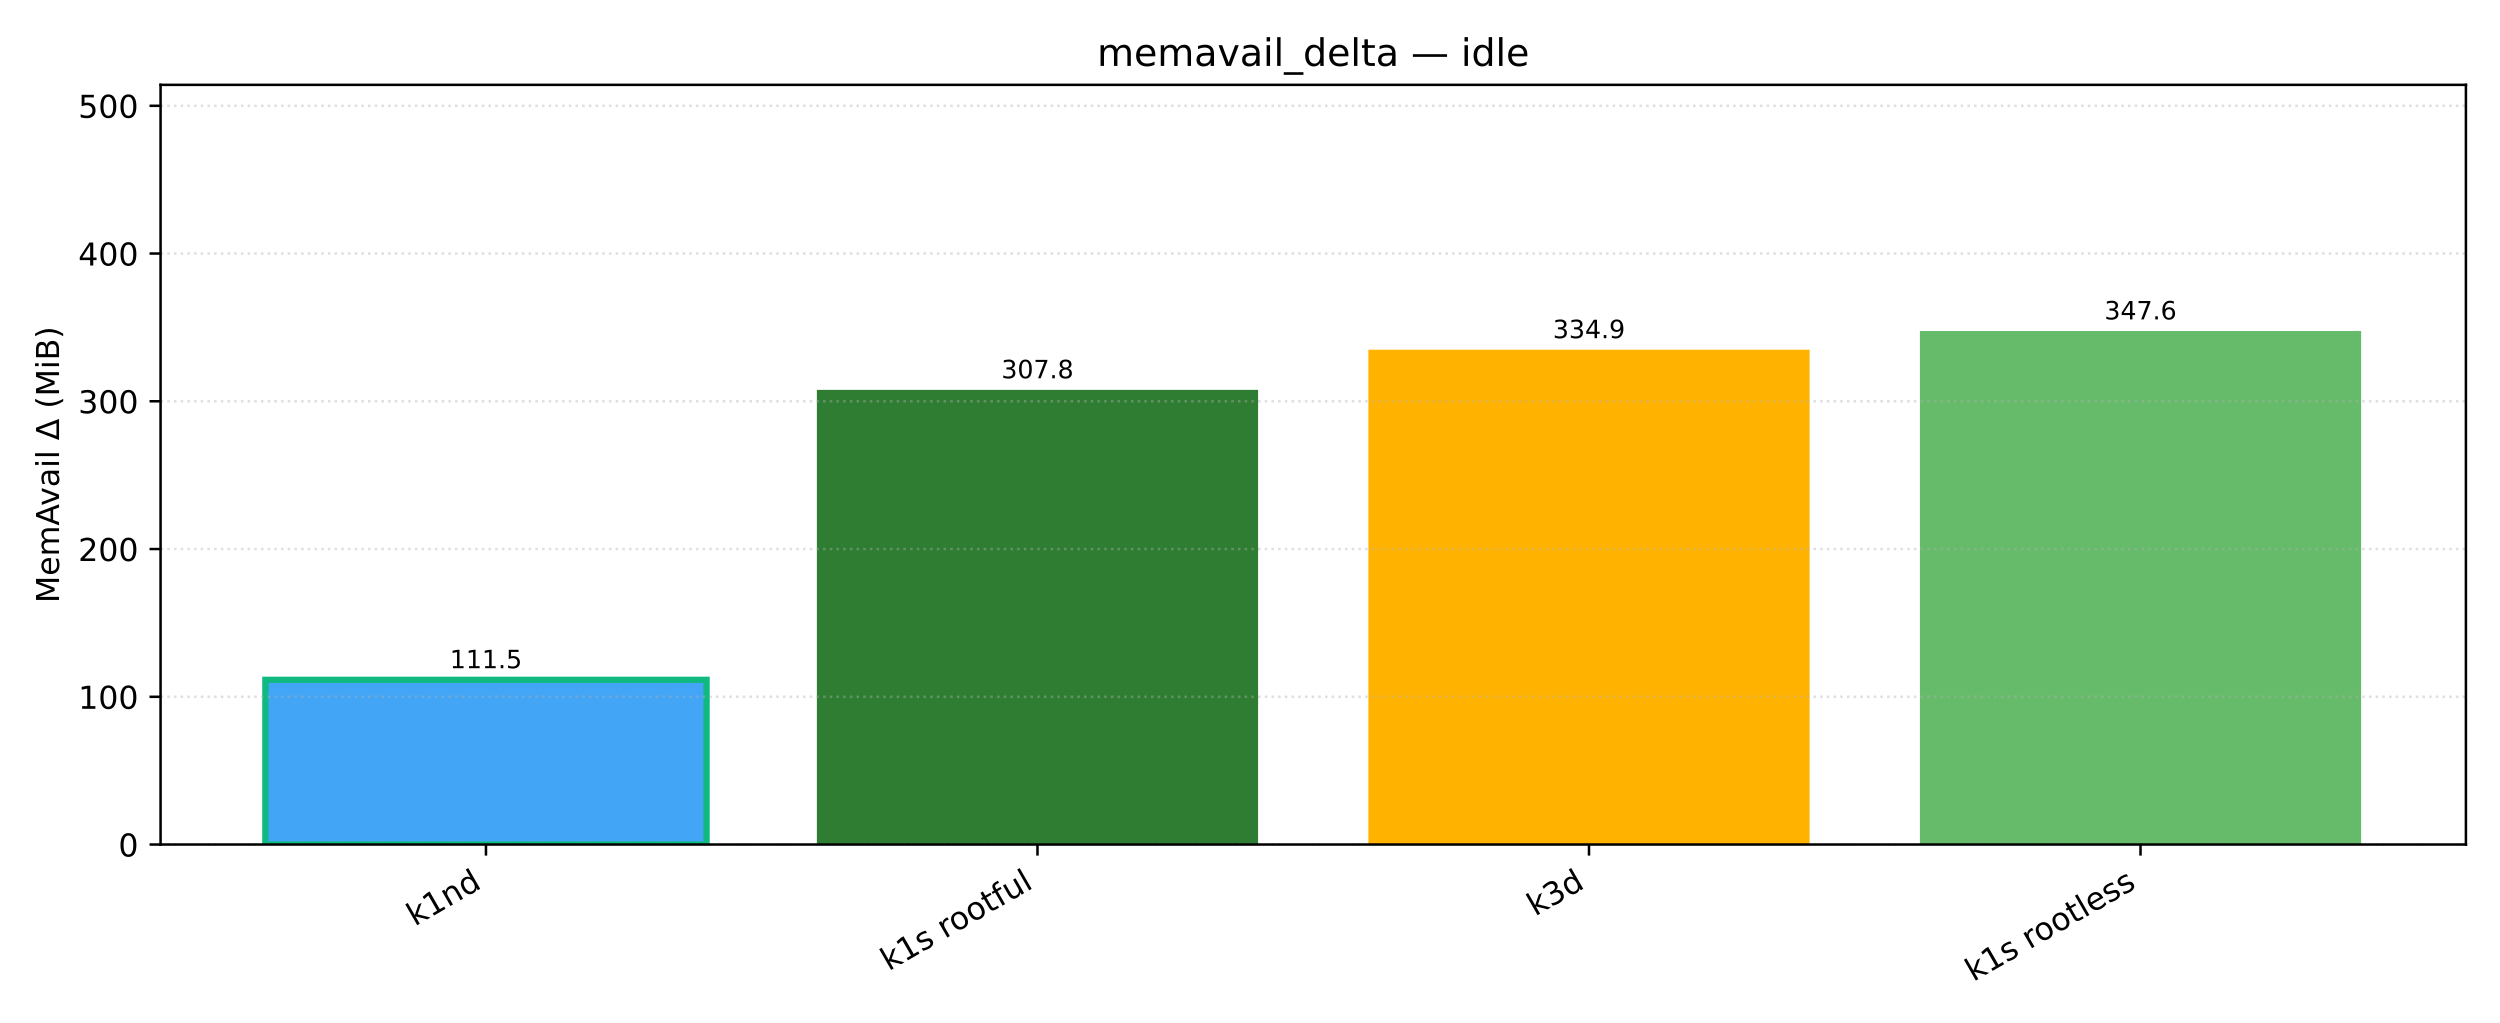
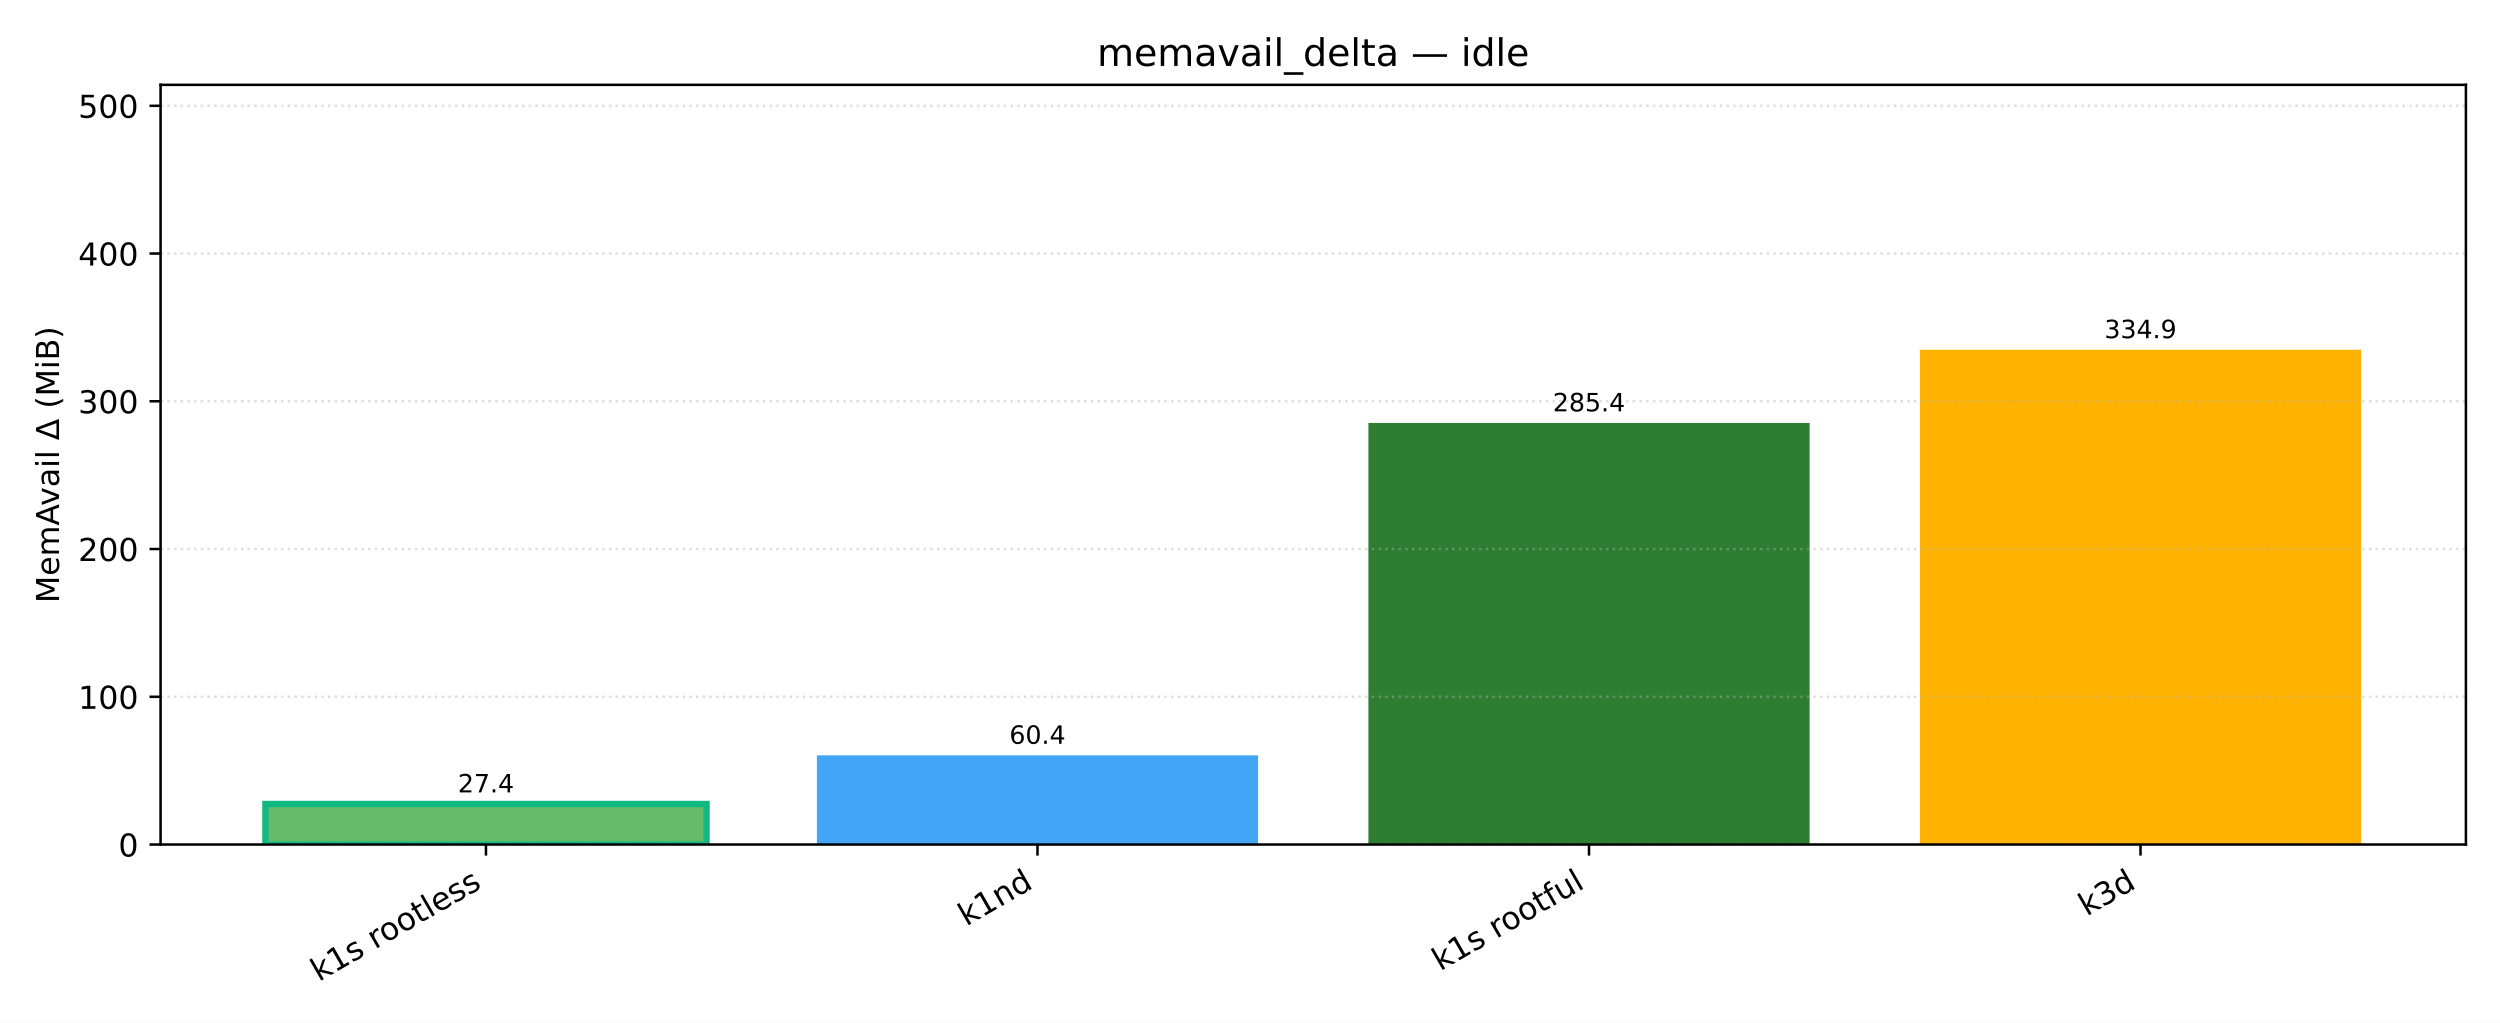
<svg xmlns="http://www.w3.org/2000/svg" xmlns:xlink="http://www.w3.org/1999/xlink" width="792pt" height="324pt" viewBox="0 0 792 324" version="1.1">
  <defs>
    <style type="text/css">*{stroke-linejoin: round; stroke-linecap: butt}</style>
  </defs>
  <g id="figure_1">
    <g id="patch_1">
      <path d="M 0 324  L 792 324  L 792 0  L 0 0  z " style="fill: #ffffff" />
    </g>
    <g id="axes_1">
      <g id="patch_2">
        <path d="M 50.87 267.545  L 781.2 267.545  L 781.2 26.88  L 50.87 26.88  z " style="fill: #ffffff" />
      </g>
      <g id="patch_3">
-         <path d="M 84.067 267.545  L 223.843 267.545  L 223.843 215.359  L 84.067 215.359  z " clip-path="url(#p763df72792)" style="fill: #42a5f5; stroke: #10b981; stroke-width: 2; stroke-linejoin: miter" />
+         <path d="M 84.067 267.545  L 223.843 267.545  L 223.843 254.701  L 84.067 254.701  z " clip-path="url(#pe40b996d17)" style="fill: #66bb6a; stroke: #10b981; stroke-width: 2; stroke-linejoin: miter" />
      </g>
      <g id="patch_4">
-         <path d="M 258.787 267.545  L 398.563 267.545  L 398.563 123.501  L 258.787 123.501  z " clip-path="url(#p763df72792)" style="fill: #2e7d32" />
+         <path d="M 258.787 267.545  L 398.563 267.545  L 398.563 239.296  L 258.787 239.296  z " clip-path="url(#pe40b996d17)" style="fill: #42a5f5" />
      </g>
      <g id="patch_5">
-         <path d="M 433.507 267.545  L 573.283 267.545  L 573.283 110.798  L 433.507 110.798  z " clip-path="url(#p763df72792)" style="fill: #ffb300" />
+         <path d="M 433.507 267.545  L 573.283 267.545  L 573.283 133.977  L 433.507 133.977  z " clip-path="url(#pe40b996d17)" style="fill: #2e7d32" />
      </g>
      <g id="patch_6">
-         <path d="M 608.227 267.545  L 748.003 267.545  L 748.003 104.857  L 608.227 104.857  z " clip-path="url(#p763df72792)" style="fill: #66bb6a" />
+         <path d="M 608.227 267.545  L 748.003 267.545  L 748.003 110.798  L 608.227 110.798  z " clip-path="url(#pe40b996d17)" style="fill: #ffb300" />
      </g>
      <g id="matplotlib.axis_1">
        <g id="xtick_1">
          <g id="line2d_1">
            <defs>
-               <path id="m501a582d23" d="M 0 0  L 0 3.5  " style="stroke: #000000; stroke-width: 0.8" />
+               <path id="m7c72b83c2e" d="M 0 0  L 0 3.5  " style="stroke: #000000; stroke-width: 0.8" />
            </defs>
            <g>
-               <use xlink:href="#m501a582d23" x="153.955" y="267.545" style="stroke: #000000; stroke-width: 0.8" />
+               <use xlink:href="#m7c72b83c2e" x="153.955" y="267.545" style="stroke: #000000; stroke-width: 0.8" />
            </g>
          </g>
          <g id="text_1">
-             <g transform="translate(131.4038 293.5454) rotate(-30) scale(0.1 -0.1)">
+             <g transform="translate(101.0103 311.0931) rotate(-30) scale(0.1 -0.1)">
              <defs>
                <path id="DejaVuSans-6b" d="M 581 4863  L 1159 4863  L 1159 1991  L 2875 3500  L 3609 3500  L 1753 1863  L 3688 0  L 2938 0  L 1159 1709  L 1159 0  L 581 0  L 581 4863  z " transform="scale(0.015625)" />
                <path id="DejaVuSans-31" d="M 794 531  L 1825 531  L 1825 4091  L 703 3866  L 703 4441  L 1819 4666  L 2450 4666  L 2450 531  L 3481 531  L 3481 0  L 794 0  L 794 531  z " transform="scale(0.015625)" />
-                 <path id="DejaVuSans-6e" d="M 3513 2113  L 3513 0  L 2938 0  L 2938 2094  Q 2938 2591 2744 2837  Q 2550 3084 2163 3084  Q 1697 3084 1428 2787  Q 1159 2491 1159 1978  L 1159 0  L 581 0  L 581 3500  L 1159 3500  L 1159 2956  Q 1366 3272 1645 3428  Q 1925 3584 2291 3584  Q 2894 3584 3203 3211  Q 3513 2838 3513 2113  z " transform="scale(0.015625)" />
-                 <path id="DejaVuSans-64" d="M 2906 2969  L 2906 4863  L 3481 4863  L 3481 0  L 2906 0  L 2906 525  Q 2725 213 2448 61  Q 2172 -91 1784 -91  Q 1150 -91 751 415  Q 353 922 353 1747  Q 353 2572 751 3078  Q 1150 3584 1784 3584  Q 2172 3584 2448 3432  Q 2725 3281 2906 2969  z M 947 1747  Q 947 1113 1208 752  Q 1469 391 1925 391  Q 2381 391 2643 752  Q 2906 1113 2906 1747  Q 2906 2381 2643 2742  Q 2381 3103 1925 3103  Q 1469 3103 1208 2742  Q 947 2381 947 1747  z " transform="scale(0.015625)" />
-               </defs>
-               <use xlink:href="#DejaVuSans-6b" />
-               <use xlink:href="#DejaVuSans-31" transform="translate(57.91016 0)" />
-               <use xlink:href="#DejaVuSans-6e" transform="translate(121.5332 0)" />
-               <use xlink:href="#DejaVuSans-64" transform="translate(184.9121 0)" />
-             </g>
-           </g>
-         </g>
-         <g id="xtick_2">
-           <g id="line2d_2">
-             <g>
-               <use xlink:href="#m501a582d23" x="328.675" y="267.545" style="stroke: #000000; stroke-width: 0.8" />
-             </g>
-           </g>
-           <g id="text_2">
-             <g transform="translate(281.545 307.7361) rotate(-30) scale(0.1 -0.1)">
-               <defs>
                <path id="DejaVuSans-73" d="M 2834 3397  L 2834 2853  Q 2591 2978 2328 3040  Q 2066 3103 1784 3103  Q 1356 3103 1142 2972  Q 928 2841 928 2578  Q 928 2378 1081 2264  Q 1234 2150 1697 2047  L 1894 2003  Q 2506 1872 2764 1633  Q 3022 1394 3022 966  Q 3022 478 2636 193  Q 2250 -91 1575 -91  Q 1294 -91 989 -36  Q 684 19 347 128  L 347 722  Q 666 556 975 473  Q 1284 391 1588 391  Q 1994 391 2212 530  Q 2431 669 2431 922  Q 2431 1156 2273 1281  Q 2116 1406 1581 1522  L 1381 1569  Q 847 1681 609 1914  Q 372 2147 372 2553  Q 372 3047 722 3315  Q 1072 3584 1716 3584  Q 2034 3584 2315 3537  Q 2597 3491 2834 3397  z " transform="scale(0.015625)" />
                <path id="DejaVuSans-20" transform="scale(0.015625)" />
                <path id="DejaVuSans-72" d="M 2631 2963  Q 2534 3019 2420 3045  Q 2306 3072 2169 3072  Q 1681 3072 1420 2755  Q 1159 2438 1159 1844  L 1159 0  L 581 0  L 581 3500  L 1159 3500  L 1159 2956  Q 1341 3275 1631 3429  Q 1922 3584 2338 3584  Q 2397 3584 2469 3576  Q 2541 3569 2628 3553  L 2631 2963  z " transform="scale(0.015625)" />
                <path id="DejaVuSans-6f" d="M 1959 3097  Q 1497 3097 1228 2736  Q 959 2375 959 1747  Q 959 1119 1226 758  Q 1494 397 1959 397  Q 2419 397 2687 759  Q 2956 1122 2956 1747  Q 2956 2369 2687 2733  Q 2419 3097 1959 3097  z M 1959 3584  Q 2709 3584 3137 3096  Q 3566 2609 3566 1747  Q 3566 888 3137 398  Q 2709 -91 1959 -91  Q 1206 -91 779 398  Q 353 888 353 1747  Q 353 2609 779 3096  Q 1206 3584 1959 3584  z " transform="scale(0.015625)" />
                <path id="DejaVuSans-74" d="M 1172 4494  L 1172 3500  L 2356 3500  L 2356 3053  L 1172 3053  L 1172 1153  Q 1172 725 1289 603  Q 1406 481 1766 481  L 2356 481  L 2356 0  L 1766 0  Q 1100 0 847 248  Q 594 497 594 1153  L 594 3053  L 172 3053  L 172 3500  L 594 3500  L 594 4494  L 1172 4494  z " transform="scale(0.015625)" />
-                 <path id="DejaVuSans-66" d="M 2375 4863  L 2375 4384  L 1825 4384  Q 1516 4384 1395 4259  Q 1275 4134 1275 3809  L 1275 3500  L 2222 3500  L 2222 3053  L 1275 3053  L 1275 0  L 697 0  L 697 3053  L 147 3053  L 147 3500  L 697 3500  L 697 3744  Q 697 4328 969 4595  Q 1241 4863 1831 4863  L 2375 4863  z " transform="scale(0.015625)" />
-                 <path id="DejaVuSans-75" d="M 544 1381  L 544 3500  L 1119 3500  L 1119 1403  Q 1119 906 1312 657  Q 1506 409 1894 409  Q 2359 409 2629 706  Q 2900 1003 2900 1516  L 2900 3500  L 3475 3500  L 3475 0  L 2900 0  L 2900 538  Q 2691 219 2414 64  Q 2138 -91 1772 -91  Q 1169 -91 856 284  Q 544 659 544 1381  z M 1991 3584  L 1991 3584  z " transform="scale(0.015625)" />
                <path id="DejaVuSans-6c" d="M 603 4863  L 1178 4863  L 1178 0  L 603 0  L 603 4863  z " transform="scale(0.015625)" />
-               </defs>
-               <use xlink:href="#DejaVuSans-6b" />
-               <use xlink:href="#DejaVuSans-31" transform="translate(57.91016 0)" />
-               <use xlink:href="#DejaVuSans-73" transform="translate(121.5332 0)" />
-               <use xlink:href="#DejaVuSans-20" transform="translate(173.6328 0)" />
-               <use xlink:href="#DejaVuSans-72" transform="translate(205.4199 0)" />
-               <use xlink:href="#DejaVuSans-6f" transform="translate(244.2832 0)" />
-               <use xlink:href="#DejaVuSans-6f" transform="translate(305.4648 0)" />
-               <use xlink:href="#DejaVuSans-74" transform="translate(366.6465 0)" />
-               <use xlink:href="#DejaVuSans-66" transform="translate(405.8555 0)" />
-               <use xlink:href="#DejaVuSans-75" transform="translate(441.0605 0)" />
-               <use xlink:href="#DejaVuSans-6c" transform="translate(504.4395 0)" />
-             </g>
-           </g>
-         </g>
-         <g id="xtick_3">
-           <g id="line2d_3">
-             <g>
-               <use xlink:href="#m501a582d23" x="503.395" y="267.545" style="stroke: #000000; stroke-width: 0.8" />
-             </g>
-           </g>
-           <g id="text_3">
-             <g transform="translate(486.3324 290.3767) rotate(-30) scale(0.1 -0.1)">
-               <defs>
-                 <path id="DejaVuSans-33" d="M 2597 2516  Q 3050 2419 3304 2112  Q 3559 1806 3559 1356  Q 3559 666 3084 287  Q 2609 -91 1734 -91  Q 1441 -91 1130 -33  Q 819 25 488 141  L 488 750  Q 750 597 1062 519  Q 1375 441 1716 441  Q 2309 441 2620 675  Q 2931 909 2931 1356  Q 2931 1769 2642 2001  Q 2353 2234 1838 2234  L 1294 2234  L 1294 2753  L 1863 2753  Q 2328 2753 2575 2939  Q 2822 3125 2822 3475  Q 2822 3834 2567 4026  Q 2313 4219 1838 4219  Q 1578 4219 1281 4162  Q 984 4106 628 3988  L 628 4550  Q 988 4650 1302 4700  Q 1616 4750 1894 4750  Q 2613 4750 3031 4423  Q 3450 4097 3450 3541  Q 3450 3153 3228 2886  Q 3006 2619 2597 2516  z " transform="scale(0.015625)" />
-               </defs>
-               <use xlink:href="#DejaVuSans-6b" />
-               <use xlink:href="#DejaVuSans-33" transform="translate(57.91016 0)" />
-               <use xlink:href="#DejaVuSans-64" transform="translate(121.5332 0)" />
-             </g>
-           </g>
-         </g>
-         <g id="xtick_4">
-           <g id="line2d_4">
-             <g>
-               <use xlink:href="#m501a582d23" x="678.115" y="267.545" style="stroke: #000000; stroke-width: 0.8" />
-             </g>
-           </g>
-           <g id="text_4">
-             <g transform="translate(625.1706 311.0931) rotate(-30) scale(0.1 -0.1)">
-               <defs>
                <path id="DejaVuSans-65" d="M 3597 1894  L 3597 1613  L 953 1613  Q 991 1019 1311 708  Q 1631 397 2203 397  Q 2534 397 2845 478  Q 3156 559 3463 722  L 3463 178  Q 3153 47 2828 -22  Q 2503 -91 2169 -91  Q 1331 -91 842 396  Q 353 884 353 1716  Q 353 2575 817 3079  Q 1281 3584 2069 3584  Q 2775 3584 3186 3129  Q 3597 2675 3597 1894  z M 3022 2063  Q 3016 2534 2758 2815  Q 2500 3097 2075 3097  Q 1594 3097 1305 2825  Q 1016 2553 972 2059  L 3022 2063  z " transform="scale(0.015625)" />
              </defs>
              <use xlink:href="#DejaVuSans-6b" />
              <use xlink:href="#DejaVuSans-31" transform="translate(57.91016 0)" />
              <use xlink:href="#DejaVuSans-73" transform="translate(121.5332 0)" />
              <use xlink:href="#DejaVuSans-20" transform="translate(173.6328 0)" />
              <use xlink:href="#DejaVuSans-72" transform="translate(205.4199 0)" />
              <use xlink:href="#DejaVuSans-6f" transform="translate(244.2832 0)" />
              <use xlink:href="#DejaVuSans-6f" transform="translate(305.4648 0)" />
              <use xlink:href="#DejaVuSans-74" transform="translate(366.6465 0)" />
              <use xlink:href="#DejaVuSans-6c" transform="translate(405.8555 0)" />
              <use xlink:href="#DejaVuSans-65" transform="translate(433.6387 0)" />
              <use xlink:href="#DejaVuSans-73" transform="translate(495.1621 0)" />
              <use xlink:href="#DejaVuSans-73" transform="translate(547.2617 0)" />
            </g>
          </g>
        </g>
+         <g id="xtick_2">
+           <g id="line2d_2">
+             <g>
+               <use xlink:href="#m7c72b83c2e" x="328.675" y="267.545" style="stroke: #000000; stroke-width: 0.8" />
+             </g>
+           </g>
+           <g id="text_2">
+             <g transform="translate(306.1238 293.5454) rotate(-30) scale(0.1 -0.1)">
+               <defs>
+                 <path id="DejaVuSans-6e" d="M 3513 2113  L 3513 0  L 2938 0  L 2938 2094  Q 2938 2591 2744 2837  Q 2550 3084 2163 3084  Q 1697 3084 1428 2787  Q 1159 2491 1159 1978  L 1159 0  L 581 0  L 581 3500  L 1159 3500  L 1159 2956  Q 1366 3272 1645 3428  Q 1925 3584 2291 3584  Q 2894 3584 3203 3211  Q 3513 2838 3513 2113  z " transform="scale(0.015625)" />
+                 <path id="DejaVuSans-64" d="M 2906 2969  L 2906 4863  L 3481 4863  L 3481 0  L 2906 0  L 2906 525  Q 2725 213 2448 61  Q 2172 -91 1784 -91  Q 1150 -91 751 415  Q 353 922 353 1747  Q 353 2572 751 3078  Q 1150 3584 1784 3584  Q 2172 3584 2448 3432  Q 2725 3281 2906 2969  z M 947 1747  Q 947 1113 1208 752  Q 1469 391 1925 391  Q 2381 391 2643 752  Q 2906 1113 2906 1747  Q 2906 2381 2643 2742  Q 2381 3103 1925 3103  Q 1469 3103 1208 2742  Q 947 2381 947 1747  z " transform="scale(0.015625)" />
+               </defs>
+               <use xlink:href="#DejaVuSans-6b" />
+               <use xlink:href="#DejaVuSans-31" transform="translate(57.91016 0)" />
+               <use xlink:href="#DejaVuSans-6e" transform="translate(121.5332 0)" />
+               <use xlink:href="#DejaVuSans-64" transform="translate(184.9121 0)" />
+             </g>
+           </g>
+         </g>
+         <g id="xtick_3">
+           <g id="line2d_3">
+             <g>
+               <use xlink:href="#m7c72b83c2e" x="503.395" y="267.545" style="stroke: #000000; stroke-width: 0.8" />
+             </g>
+           </g>
+           <g id="text_3">
+             <g transform="translate(456.2651 307.7361) rotate(-30) scale(0.1 -0.1)">
+               <defs>
+                 <path id="DejaVuSans-66" d="M 2375 4863  L 2375 4384  L 1825 4384  Q 1516 4384 1395 4259  Q 1275 4134 1275 3809  L 1275 3500  L 2222 3500  L 2222 3053  L 1275 3053  L 1275 0  L 697 0  L 697 3053  L 147 3053  L 147 3500  L 697 3500  L 697 3744  Q 697 4328 969 4595  Q 1241 4863 1831 4863  L 2375 4863  z " transform="scale(0.015625)" />
+                 <path id="DejaVuSans-75" d="M 544 1381  L 544 3500  L 1119 3500  L 1119 1403  Q 1119 906 1312 657  Q 1506 409 1894 409  Q 2359 409 2629 706  Q 2900 1003 2900 1516  L 2900 3500  L 3475 3500  L 3475 0  L 2900 0  L 2900 538  Q 2691 219 2414 64  Q 2138 -91 1772 -91  Q 1169 -91 856 284  Q 544 659 544 1381  z M 1991 3584  L 1991 3584  z " transform="scale(0.015625)" />
+               </defs>
+               <use xlink:href="#DejaVuSans-6b" />
+               <use xlink:href="#DejaVuSans-31" transform="translate(57.91016 0)" />
+               <use xlink:href="#DejaVuSans-73" transform="translate(121.5332 0)" />
+               <use xlink:href="#DejaVuSans-20" transform="translate(173.6328 0)" />
+               <use xlink:href="#DejaVuSans-72" transform="translate(205.4199 0)" />
+               <use xlink:href="#DejaVuSans-6f" transform="translate(244.2832 0)" />
+               <use xlink:href="#DejaVuSans-6f" transform="translate(305.4648 0)" />
+               <use xlink:href="#DejaVuSans-74" transform="translate(366.6465 0)" />
+               <use xlink:href="#DejaVuSans-66" transform="translate(405.8555 0)" />
+               <use xlink:href="#DejaVuSans-75" transform="translate(441.0605 0)" />
+               <use xlink:href="#DejaVuSans-6c" transform="translate(504.4395 0)" />
+             </g>
+           </g>
+         </g>
+         <g id="xtick_4">
+           <g id="line2d_4">
+             <g>
+               <use xlink:href="#m7c72b83c2e" x="678.115" y="267.545" style="stroke: #000000; stroke-width: 0.8" />
+             </g>
+           </g>
+           <g id="text_4">
+             <g transform="translate(661.0525 290.3767) rotate(-30) scale(0.1 -0.1)">
+               <defs>
+                 <path id="DejaVuSans-33" d="M 2597 2516  Q 3050 2419 3304 2112  Q 3559 1806 3559 1356  Q 3559 666 3084 287  Q 2609 -91 1734 -91  Q 1441 -91 1130 -33  Q 819 25 488 141  L 488 750  Q 750 597 1062 519  Q 1375 441 1716 441  Q 2309 441 2620 675  Q 2931 909 2931 1356  Q 2931 1769 2642 2001  Q 2353 2234 1838 2234  L 1294 2234  L 1294 2753  L 1863 2753  Q 2328 2753 2575 2939  Q 2822 3125 2822 3475  Q 2822 3834 2567 4026  Q 2313 4219 1838 4219  Q 1578 4219 1281 4162  Q 984 4106 628 3988  L 628 4550  Q 988 4650 1302 4700  Q 1616 4750 1894 4750  Q 2613 4750 3031 4423  Q 3450 4097 3450 3541  Q 3450 3153 3228 2886  Q 3006 2619 2597 2516  z " transform="scale(0.015625)" />
+               </defs>
+               <use xlink:href="#DejaVuSans-6b" />
+               <use xlink:href="#DejaVuSans-33" transform="translate(57.91016 0)" />
+               <use xlink:href="#DejaVuSans-64" transform="translate(121.5332 0)" />
+             </g>
+           </g>
+         </g>
      </g>
      <g id="matplotlib.axis_2">
        <g id="ytick_1">
          <g id="line2d_5">
-             <path d="M 50.87 267.545  L 781.2 267.545  " clip-path="url(#p763df72792)" style="fill: none; stroke-dasharray: 0.8,1.32; stroke-dashoffset: 0; stroke: #b0b0b0; stroke-opacity: 0.4; stroke-width: 0.8" />
+             <path d="M 50.87 267.545  L 781.2 267.545  " clip-path="url(#pe40b996d17)" style="fill: none; stroke-dasharray: 0.8,1.32; stroke-dashoffset: 0; stroke: #b0b0b0; stroke-opacity: 0.4; stroke-width: 0.8" />
          </g>
          <g id="line2d_6">
            <defs>
-               <path id="m310448bea2" d="M 0 0  L -3.5 0  " style="stroke: #000000; stroke-width: 0.8" />
+               <path id="mcdbd522aff" d="M 0 0  L -3.5 0  " style="stroke: #000000; stroke-width: 0.8" />
            </defs>
            <g>
-               <use xlink:href="#m310448bea2" x="50.87" y="267.545" style="stroke: #000000; stroke-width: 0.8" />
+               <use xlink:href="#mcdbd522aff" x="50.87" y="267.545" style="stroke: #000000; stroke-width: 0.8" />
            </g>
          </g>
          <g id="text_5">
            <g transform="translate(37.5075 271.3447) scale(0.1 -0.1)">
              <defs>
                <path id="DejaVuSans-30" d="M 2034 4250  Q 1547 4250 1301 3770  Q 1056 3291 1056 2328  Q 1056 1369 1301 889  Q 1547 409 2034 409  Q 2525 409 2770 889  Q 3016 1369 3016 2328  Q 3016 3291 2770 3770  Q 2525 4250 2034 4250  z M 2034 4750  Q 2819 4750 3233 4129  Q 3647 3509 3647 2328  Q 3647 1150 3233 529  Q 2819 -91 2034 -91  Q 1250 -91 836 529  Q 422 1150 422 2328  Q 422 3509 836 4129  Q 1250 4750 2034 4750  z " transform="scale(0.015625)" />
              </defs>
              <use xlink:href="#DejaVuSans-30" />
            </g>
          </g>
        </g>
        <g id="ytick_2">
          <g id="line2d_7">
-             <path d="M 50.87 220.74  L 781.2 220.74  " clip-path="url(#p763df72792)" style="fill: none; stroke-dasharray: 0.8,1.32; stroke-dashoffset: 0; stroke: #b0b0b0; stroke-opacity: 0.4; stroke-width: 0.8" />
+             <path d="M 50.87 220.74  L 781.2 220.74  " clip-path="url(#pe40b996d17)" style="fill: none; stroke-dasharray: 0.8,1.32; stroke-dashoffset: 0; stroke: #b0b0b0; stroke-opacity: 0.4; stroke-width: 0.8" />
          </g>
          <g id="line2d_8">
            <g>
-               <use xlink:href="#m310448bea2" x="50.87" y="220.74" style="stroke: #000000; stroke-width: 0.8" />
+               <use xlink:href="#mcdbd522aff" x="50.87" y="220.74" style="stroke: #000000; stroke-width: 0.8" />
            </g>
          </g>
          <g id="text_6">
            <g transform="translate(24.7825 224.539) scale(0.1 -0.1)">
              <use xlink:href="#DejaVuSans-31" />
              <use xlink:href="#DejaVuSans-30" transform="translate(63.62305 0)" />
              <use xlink:href="#DejaVuSans-30" transform="translate(127.2461 0)" />
            </g>
          </g>
        </g>
        <g id="ytick_3">
          <g id="line2d_9">
-             <path d="M 50.87 173.934  L 781.2 173.934  " clip-path="url(#p763df72792)" style="fill: none; stroke-dasharray: 0.8,1.32; stroke-dashoffset: 0; stroke: #b0b0b0; stroke-opacity: 0.4; stroke-width: 0.8" />
+             <path d="M 50.87 173.934  L 781.2 173.934  " clip-path="url(#pe40b996d17)" style="fill: none; stroke-dasharray: 0.8,1.32; stroke-dashoffset: 0; stroke: #b0b0b0; stroke-opacity: 0.4; stroke-width: 0.8" />
          </g>
          <g id="line2d_10">
            <g>
-               <use xlink:href="#m310448bea2" x="50.87" y="173.934" style="stroke: #000000; stroke-width: 0.8" />
+               <use xlink:href="#mcdbd522aff" x="50.87" y="173.934" style="stroke: #000000; stroke-width: 0.8" />
            </g>
          </g>
          <g id="text_7">
            <g transform="translate(24.7825 177.7333) scale(0.1 -0.1)">
              <defs>
                <path id="DejaVuSans-32" d="M 1228 531  L 3431 531  L 3431 0  L 469 0  L 469 531  Q 828 903 1448 1529  Q 2069 2156 2228 2338  Q 2531 2678 2651 2914  Q 2772 3150 2772 3378  Q 2772 3750 2511 3984  Q 2250 4219 1831 4219  Q 1534 4219 1204 4116  Q 875 4013 500 3803  L 500 4441  Q 881 4594 1212 4672  Q 1544 4750 1819 4750  Q 2544 4750 2975 4387  Q 3406 4025 3406 3419  Q 3406 3131 3298 2873  Q 3191 2616 2906 2266  Q 2828 2175 2409 1742  Q 1991 1309 1228 531  z " transform="scale(0.015625)" />
              </defs>
              <use xlink:href="#DejaVuSans-32" />
              <use xlink:href="#DejaVuSans-30" transform="translate(63.62305 0)" />
              <use xlink:href="#DejaVuSans-30" transform="translate(127.2461 0)" />
            </g>
          </g>
        </g>
        <g id="ytick_4">
          <g id="line2d_11">
-             <path d="M 50.87 127.128  L 781.2 127.128  " clip-path="url(#p763df72792)" style="fill: none; stroke-dasharray: 0.8,1.32; stroke-dashoffset: 0; stroke: #b0b0b0; stroke-opacity: 0.4; stroke-width: 0.8" />
+             <path d="M 50.87 127.128  L 781.2 127.128  " clip-path="url(#pe40b996d17)" style="fill: none; stroke-dasharray: 0.8,1.32; stroke-dashoffset: 0; stroke: #b0b0b0; stroke-opacity: 0.4; stroke-width: 0.8" />
          </g>
          <g id="line2d_12">
            <g>
-               <use xlink:href="#m310448bea2" x="50.87" y="127.128" style="stroke: #000000; stroke-width: 0.8" />
+               <use xlink:href="#mcdbd522aff" x="50.87" y="127.128" style="stroke: #000000; stroke-width: 0.8" />
            </g>
          </g>
          <g id="text_8">
            <g transform="translate(24.7825 130.9275) scale(0.1 -0.1)">
              <use xlink:href="#DejaVuSans-33" />
              <use xlink:href="#DejaVuSans-30" transform="translate(63.62305 0)" />
              <use xlink:href="#DejaVuSans-30" transform="translate(127.2461 0)" />
            </g>
          </g>
        </g>
        <g id="ytick_5">
          <g id="line2d_13">
-             <path d="M 50.87 80.323  L 781.2 80.323  " clip-path="url(#p763df72792)" style="fill: none; stroke-dasharray: 0.8,1.32; stroke-dashoffset: 0; stroke: #b0b0b0; stroke-opacity: 0.4; stroke-width: 0.8" />
+             <path d="M 50.87 80.323  L 781.2 80.323  " clip-path="url(#pe40b996d17)" style="fill: none; stroke-dasharray: 0.8,1.32; stroke-dashoffset: 0; stroke: #b0b0b0; stroke-opacity: 0.4; stroke-width: 0.8" />
          </g>
          <g id="line2d_14">
            <g>
-               <use xlink:href="#m310448bea2" x="50.87" y="80.323" style="stroke: #000000; stroke-width: 0.8" />
+               <use xlink:href="#mcdbd522aff" x="50.87" y="80.323" style="stroke: #000000; stroke-width: 0.8" />
            </g>
          </g>
          <g id="text_9">
            <g transform="translate(24.7825 84.12183) scale(0.1 -0.1)">
              <defs>
                <path id="DejaVuSans-34" d="M 2419 4116  L 825 1625  L 2419 1625  L 2419 4116  z M 2253 4666  L 3047 4666  L 3047 1625  L 3713 1625  L 3713 1100  L 3047 1100  L 3047 0  L 2419 0  L 2419 1100  L 313 1100  L 313 1709  L 2253 4666  z " transform="scale(0.015625)" />
              </defs>
              <use xlink:href="#DejaVuSans-34" />
              <use xlink:href="#DejaVuSans-30" transform="translate(63.62305 0)" />
              <use xlink:href="#DejaVuSans-30" transform="translate(127.2461 0)" />
            </g>
          </g>
        </g>
        <g id="ytick_6">
          <g id="line2d_15">
-             <path d="M 50.87 33.517  L 781.2 33.517  " clip-path="url(#p763df72792)" style="fill: none; stroke-dasharray: 0.8,1.32; stroke-dashoffset: 0; stroke: #b0b0b0; stroke-opacity: 0.4; stroke-width: 0.8" />
+             <path d="M 50.87 33.517  L 781.2 33.517  " clip-path="url(#pe40b996d17)" style="fill: none; stroke-dasharray: 0.8,1.32; stroke-dashoffset: 0; stroke: #b0b0b0; stroke-opacity: 0.4; stroke-width: 0.8" />
          </g>
          <g id="line2d_16">
            <g>
-               <use xlink:href="#m310448bea2" x="50.87" y="33.517" style="stroke: #000000; stroke-width: 0.8" />
+               <use xlink:href="#mcdbd522aff" x="50.87" y="33.517" style="stroke: #000000; stroke-width: 0.8" />
            </g>
          </g>
          <g id="text_10">
            <g transform="translate(24.7825 37.31612) scale(0.1 -0.1)">
              <defs>
                <path id="DejaVuSans-35" d="M 691 4666  L 3169 4666  L 3169 4134  L 1269 4134  L 1269 2991  Q 1406 3038 1543 3061  Q 1681 3084 1819 3084  Q 2600 3084 3056 2656  Q 3513 2228 3513 1497  Q 3513 744 3044 326  Q 2575 -91 1722 -91  Q 1428 -91 1123 -41  Q 819 9 494 109  L 494 744  Q 775 591 1075 516  Q 1375 441 1709 441  Q 2250 441 2565 725  Q 2881 1009 2881 1497  Q 2881 1984 2565 2268  Q 2250 2553 1709 2553  Q 1456 2553 1204 2497  Q 953 2441 691 2322  L 691 4666  z " transform="scale(0.015625)" />
              </defs>
              <use xlink:href="#DejaVuSans-35" />
              <use xlink:href="#DejaVuSans-30" transform="translate(63.62305 0)" />
              <use xlink:href="#DejaVuSans-30" transform="translate(127.2461 0)" />
            </g>
          </g>
        </g>
        <g id="text_11">
          <g transform="translate(18.70281 191.0354) rotate(-90) scale(0.1 -0.1)">
            <defs>
              <path id="DejaVuSans-4d" d="M 628 4666  L 1569 4666  L 2759 1491  L 3956 4666  L 4897 4666  L 4897 0  L 4281 0  L 4281 4097  L 3078 897  L 2444 897  L 1241 4097  L 1241 0  L 628 0  L 628 4666  z " transform="scale(0.015625)" />
              <path id="DejaVuSans-6d" d="M 3328 2828  Q 3544 3216 3844 3400  Q 4144 3584 4550 3584  Q 5097 3584 5394 3201  Q 5691 2819 5691 2113  L 5691 0  L 5113 0  L 5113 2094  Q 5113 2597 4934 2840  Q 4756 3084 4391 3084  Q 3944 3084 3684 2787  Q 3425 2491 3425 1978  L 3425 0  L 2847 0  L 2847 2094  Q 2847 2600 2669 2842  Q 2491 3084 2119 3084  Q 1678 3084 1418 2786  Q 1159 2488 1159 1978  L 1159 0  L 581 0  L 581 3500  L 1159 3500  L 1159 2956  Q 1356 3278 1631 3431  Q 1906 3584 2284 3584  Q 2666 3584 2933 3390  Q 3200 3197 3328 2828  z " transform="scale(0.015625)" />
              <path id="DejaVuSans-41" d="M 2188 4044  L 1331 1722  L 3047 1722  L 2188 4044  z M 1831 4666  L 2547 4666  L 4325 0  L 3669 0  L 3244 1197  L 1141 1197  L 716 0  L 50 0  L 1831 4666  z " transform="scale(0.015625)" />
              <path id="DejaVuSans-76" d="M 191 3500  L 800 3500  L 1894 563  L 2988 3500  L 3597 3500  L 2284 0  L 1503 0  L 191 3500  z " transform="scale(0.015625)" />
              <path id="DejaVuSans-61" d="M 2194 1759  Q 1497 1759 1228 1600  Q 959 1441 959 1056  Q 959 750 1161 570  Q 1363 391 1709 391  Q 2188 391 2477 730  Q 2766 1069 2766 1631  L 2766 1759  L 2194 1759  z M 3341 1997  L 3341 0  L 2766 0  L 2766 531  Q 2569 213 2275 61  Q 1981 -91 1556 -91  Q 1019 -91 701 211  Q 384 513 384 1019  Q 384 1609 779 1909  Q 1175 2209 1959 2209  L 2766 2209  L 2766 2266  Q 2766 2663 2505 2880  Q 2244 3097 1772 3097  Q 1472 3097 1187 3025  Q 903 2953 641 2809  L 641 3341  Q 956 3463 1253 3523  Q 1550 3584 1831 3584  Q 2591 3584 2966 3190  Q 3341 2797 3341 1997  z " transform="scale(0.015625)" />
              <path id="DejaVuSans-69" d="M 603 3500  L 1178 3500  L 1178 0  L 603 0  L 603 3500  z M 603 4863  L 1178 4863  L 1178 4134  L 603 4134  L 603 4863  z " transform="scale(0.015625)" />
              <path id="DejaVuSans-394" d="M 2188 4044  L 906 525  L 3472 525  L 2188 4044  z M 50 0  L 1831 4666  L 2547 4666  L 4325 0  L 50 0  z " transform="scale(0.015625)" />
              <path id="DejaVuSans-28" d="M 1984 4856  Q 1566 4138 1362 3434  Q 1159 2731 1159 2009  Q 1159 1288 1364 580  Q 1569 -128 1984 -844  L 1484 -844  Q 1016 -109 783 600  Q 550 1309 550 2009  Q 550 2706 781 3412  Q 1013 4119 1484 4856  L 1984 4856  z " transform="scale(0.015625)" />
              <path id="DejaVuSans-42" d="M 1259 2228  L 1259 519  L 2272 519  Q 2781 519 3026 730  Q 3272 941 3272 1375  Q 3272 1813 3026 2020  Q 2781 2228 2272 2228  L 1259 2228  z M 1259 4147  L 1259 2741  L 2194 2741  Q 2656 2741 2882 2914  Q 3109 3088 3109 3444  Q 3109 3797 2882 3972  Q 2656 4147 2194 4147  L 1259 4147  z M 628 4666  L 2241 4666  Q 2963 4666 3353 4366  Q 3744 4066 3744 3513  Q 3744 3084 3544 2831  Q 3344 2578 2956 2516  Q 3422 2416 3680 2098  Q 3938 1781 3938 1306  Q 3938 681 3513 340  Q 3088 0 2303 0  L 628 0  L 628 4666  z " transform="scale(0.015625)" />
              <path id="DejaVuSans-29" d="M 513 4856  L 1013 4856  Q 1481 4119 1714 3412  Q 1947 2706 1947 2009  Q 1947 1309 1714 600  Q 1481 -109 1013 -844  L 513 -844  Q 928 -128 1133 580  Q 1338 1288 1338 2009  Q 1338 2731 1133 3434  Q 928 4138 513 4856  z " transform="scale(0.015625)" />
            </defs>
            <use xlink:href="#DejaVuSans-4d" />
            <use xlink:href="#DejaVuSans-65" transform="translate(86.2793 0)" />
            <use xlink:href="#DejaVuSans-6d" transform="translate(147.8027 0)" />
            <use xlink:href="#DejaVuSans-41" transform="translate(245.2148 0)" />
            <use xlink:href="#DejaVuSans-76" transform="translate(307.748 0)" />
            <use xlink:href="#DejaVuSans-61" transform="translate(366.9277 0)" />
            <use xlink:href="#DejaVuSans-69" transform="translate(428.207 0)" />
            <use xlink:href="#DejaVuSans-6c" transform="translate(455.9902 0)" />
            <use xlink:href="#DejaVuSans-20" transform="translate(483.7734 0)" />
            <use xlink:href="#DejaVuSans-394" transform="translate(515.5605 0)" />
            <use xlink:href="#DejaVuSans-20" transform="translate(583.9688 0)" />
            <use xlink:href="#DejaVuSans-28" transform="translate(615.7559 0)" />
            <use xlink:href="#DejaVuSans-4d" transform="translate(654.7695 0)" />
            <use xlink:href="#DejaVuSans-69" transform="translate(741.0488 0)" />
            <use xlink:href="#DejaVuSans-42" transform="translate(768.832 0)" />
            <use xlink:href="#DejaVuSans-29" transform="translate(837.4355 0)" />
          </g>
        </g>
      </g>
      <g id="patch_7">
        <path d="M 50.87 267.545  L 50.87 26.88  " style="fill: none; stroke: #000000; stroke-width: 0.8; stroke-linejoin: miter; stroke-linecap: square" />
      </g>
      <g id="patch_8">
        <path d="M 781.2 267.545  L 781.2 26.88  " style="fill: none; stroke: #000000; stroke-width: 0.8; stroke-linejoin: miter; stroke-linecap: square" />
      </g>
      <g id="patch_9">
        <path d="M 50.87 267.545  L 781.2 267.545  " style="fill: none; stroke: #000000; stroke-width: 0.8; stroke-linejoin: miter; stroke-linecap: square" />
      </g>
      <g id="patch_10">
        <path d="M 50.87 26.88  L 781.2 26.88  " style="fill: none; stroke: #000000; stroke-width: 0.8; stroke-linejoin: miter; stroke-linecap: square" />
      </g>
      <g id="text_12">
-         <g transform="translate(142.5036 211.6952) scale(0.08 -0.08)">
-           <defs>
+         <g transform="translate(145.0486 251.0376) scale(0.08 -0.08)">
+           <defs>
+             <path id="DejaVuSans-37" d="M 525 4666  L 3525 4666  L 3525 4397  L 1831 0  L 1172 0  L 2766 4134  L 525 4134  L 525 4666  z " transform="scale(0.015625)" />
            <path id="DejaVuSans-2e" d="M 684 794  L 1344 794  L 1344 0  L 684 0  L 684 794  z " transform="scale(0.015625)" />
          </defs>
-           <use xlink:href="#DejaVuSans-31" />
-           <use xlink:href="#DejaVuSans-31" transform="translate(63.62305 0)" />
-           <use xlink:href="#DejaVuSans-31" transform="translate(127.2461 0)" />
+           <use xlink:href="#DejaVuSans-32" />
+           <use xlink:href="#DejaVuSans-37" transform="translate(63.62305 0)" />
+           <use xlink:href="#DejaVuSans-2e" transform="translate(127.2461 0)" />
+           <use xlink:href="#DejaVuSans-34" transform="translate(159.0332 0)" />
+         </g>
+       </g>
+       <g id="text_13">
+         <g transform="translate(319.7687 235.6319) scale(0.08 -0.08)">
+           <defs>
+             <path id="DejaVuSans-36" d="M 2113 2584  Q 1688 2584 1439 2293  Q 1191 2003 1191 1497  Q 1191 994 1439 701  Q 1688 409 2113 409  Q 2538 409 2786 701  Q 3034 994 3034 1497  Q 3034 2003 2786 2293  Q 2538 2584 2113 2584  z M 3366 4563  L 3366 3988  Q 3128 4100 2886 4159  Q 2644 4219 2406 4219  Q 1781 4219 1451 3797  Q 1122 3375 1075 2522  Q 1259 2794 1537 2939  Q 1816 3084 2150 3084  Q 2853 3084 3261 2657  Q 3669 2231 3669 1497  Q 3669 778 3244 343  Q 2819 -91 2113 -91  Q 1303 -91 875 529  Q 447 1150 447 2328  Q 447 3434 972 4092  Q 1497 4750 2381 4750  Q 2619 4750 2861 4703  Q 3103 4656 3366 4563  z " transform="scale(0.015625)" />
+           </defs>
+           <use xlink:href="#DejaVuSans-36" />
+           <use xlink:href="#DejaVuSans-30" transform="translate(63.62305 0)" />
+           <use xlink:href="#DejaVuSans-2e" transform="translate(127.2461 0)" />
+           <use xlink:href="#DejaVuSans-34" transform="translate(159.0332 0)" />
+         </g>
+       </g>
+       <g id="text_14">
+         <g transform="translate(491.9438 130.3136) scale(0.08 -0.08)">
+           <defs>
+             <path id="DejaVuSans-38" d="M 2034 2216  Q 1584 2216 1326 1975  Q 1069 1734 1069 1313  Q 1069 891 1326 650  Q 1584 409 2034 409  Q 2484 409 2743 651  Q 3003 894 3003 1313  Q 3003 1734 2745 1975  Q 2488 2216 2034 2216  z M 1403 2484  Q 997 2584 770 2862  Q 544 3141 544 3541  Q 544 4100 942 4425  Q 1341 4750 2034 4750  Q 2731 4750 3128 4425  Q 3525 4100 3525 3541  Q 3525 3141 3298 2862  Q 3072 2584 2669 2484  Q 3125 2378 3379 2068  Q 3634 1759 3634 1313  Q 3634 634 3220 271  Q 2806 -91 2034 -91  Q 1263 -91 848 271  Q 434 634 434 1313  Q 434 1759 690 2068  Q 947 2378 1403 2484  z M 1172 3481  Q 1172 3119 1398 2916  Q 1625 2713 2034 2713  Q 2441 2713 2670 2916  Q 2900 3119 2900 3481  Q 2900 3844 2670 4047  Q 2441 4250 2034 4250  Q 1625 4250 1398 4047  Q 1172 3844 1172 3481  z " transform="scale(0.015625)" />
+           </defs>
+           <use xlink:href="#DejaVuSans-32" />
+           <use xlink:href="#DejaVuSans-38" transform="translate(63.62305 0)" />
+           <use xlink:href="#DejaVuSans-35" transform="translate(127.2461 0)" />
          <use xlink:href="#DejaVuSans-2e" transform="translate(190.8691 0)" />
-           <use xlink:href="#DejaVuSans-35" transform="translate(222.6562 0)" />
-         </g>
-       </g>
-       <g id="text_13">
-         <g transform="translate(317.2237 119.8371) scale(0.08 -0.08)">
-           <defs>
-             <path id="DejaVuSans-37" d="M 525 4666  L 3525 4666  L 3525 4397  L 1831 0  L 1172 0  L 2766 4134  L 525 4134  L 525 4666  z " transform="scale(0.015625)" />
-             <path id="DejaVuSans-38" d="M 2034 2216  Q 1584 2216 1326 1975  Q 1069 1734 1069 1313  Q 1069 891 1326 650  Q 1584 409 2034 409  Q 2484 409 2743 651  Q 3003 894 3003 1313  Q 3003 1734 2745 1975  Q 2488 2216 2034 2216  z M 1403 2484  Q 997 2584 770 2862  Q 544 3141 544 3541  Q 544 4100 942 4425  Q 1341 4750 2034 4750  Q 2731 4750 3128 4425  Q 3525 4100 3525 3541  Q 3525 3141 3298 2862  Q 3072 2584 2669 2484  Q 3125 2378 3379 2068  Q 3634 1759 3634 1313  Q 3634 634 3220 271  Q 2806 -91 2034 -91  Q 1263 -91 848 271  Q 434 634 434 1313  Q 434 1759 690 2068  Q 947 2378 1403 2484  z M 1172 3481  Q 1172 3119 1398 2916  Q 1625 2713 2034 2713  Q 2441 2713 2670 2916  Q 2900 3119 2900 3481  Q 2900 3844 2670 4047  Q 2441 4250 2034 4250  Q 1625 4250 1398 4047  Q 1172 3844 1172 3481  z " transform="scale(0.015625)" />
-           </defs>
-           <use xlink:href="#DejaVuSans-33" />
-           <use xlink:href="#DejaVuSans-30" transform="translate(63.62305 0)" />
-           <use xlink:href="#DejaVuSans-37" transform="translate(127.2461 0)" />
-           <use xlink:href="#DejaVuSans-2e" transform="translate(190.8691 0)" />
-           <use xlink:href="#DejaVuSans-38" transform="translate(222.6562 0)" />
-         </g>
-       </g>
-       <g id="text_14">
-         <g transform="translate(491.9438 107.1338) scale(0.08 -0.08)">
+           <use xlink:href="#DejaVuSans-34" transform="translate(222.6562 0)" />
+         </g>
+       </g>
+       <g id="text_15">
+         <g transform="translate(666.6639 107.1338) scale(0.08 -0.08)">
          <defs>
            <path id="DejaVuSans-39" d="M 703 97  L 703 672  Q 941 559 1184 500  Q 1428 441 1663 441  Q 2288 441 2617 861  Q 2947 1281 2994 2138  Q 2813 1869 2534 1725  Q 2256 1581 1919 1581  Q 1219 1581 811 2004  Q 403 2428 403 3163  Q 403 3881 828 4315  Q 1253 4750 1959 4750  Q 2769 4750 3195 4129  Q 3622 3509 3622 2328  Q 3622 1225 3098 567  Q 2575 -91 1691 -91  Q 1453 -91 1209 -44  Q 966 3 703 97  z M 1959 2075  Q 2384 2075 2632 2365  Q 2881 2656 2881 3163  Q 2881 3666 2632 3958  Q 2384 4250 1959 4250  Q 1534 4250 1286 3958  Q 1038 3666 1038 3163  Q 1038 2656 1286 2365  Q 1534 2075 1959 2075  z " transform="scale(0.015625)" />
          </defs>
          <use xlink:href="#DejaVuSans-33" />
          <use xlink:href="#DejaVuSans-33" transform="translate(63.62305 0)" />
          <use xlink:href="#DejaVuSans-34" transform="translate(127.2461 0)" />
          <use xlink:href="#DejaVuSans-2e" transform="translate(190.8691 0)" />
          <use xlink:href="#DejaVuSans-39" transform="translate(222.6562 0)" />
-         </g>
-       </g>
-       <g id="text_15">
-         <g transform="translate(666.6639 101.1935) scale(0.08 -0.08)">
-           <defs>
-             <path id="DejaVuSans-36" d="M 2113 2584  Q 1688 2584 1439 2293  Q 1191 2003 1191 1497  Q 1191 994 1439 701  Q 1688 409 2113 409  Q 2538 409 2786 701  Q 3034 994 3034 1497  Q 3034 2003 2786 2293  Q 2538 2584 2113 2584  z M 3366 4563  L 3366 3988  Q 3128 4100 2886 4159  Q 2644 4219 2406 4219  Q 1781 4219 1451 3797  Q 1122 3375 1075 2522  Q 1259 2794 1537 2939  Q 1816 3084 2150 3084  Q 2853 3084 3261 2657  Q 3669 2231 3669 1497  Q 3669 778 3244 343  Q 2819 -91 2113 -91  Q 1303 -91 875 529  Q 447 1150 447 2328  Q 447 3434 972 4092  Q 1497 4750 2381 4750  Q 2619 4750 2861 4703  Q 3103 4656 3366 4563  z " transform="scale(0.015625)" />
-           </defs>
-           <use xlink:href="#DejaVuSans-33" />
-           <use xlink:href="#DejaVuSans-34" transform="translate(63.62305 0)" />
-           <use xlink:href="#DejaVuSans-37" transform="translate(127.2461 0)" />
-           <use xlink:href="#DejaVuSans-2e" transform="translate(190.8691 0)" />
-           <use xlink:href="#DejaVuSans-36" transform="translate(222.6562 0)" />
        </g>
      </g>
      <g id="text_16">
        <g transform="translate(347.5703 20.88) scale(0.12 -0.12)">
          <defs>
            <path id="DejaVuSans-5f" d="M 3263 -1063  L 3263 -1509  L -63 -1509  L -63 -1063  L 3263 -1063  z " transform="scale(0.015625)" />
            <path id="DejaVuSans-2014" d="M 313 1978  L 6088 1978  L 6088 1528  L 313 1528  L 313 1978  z " transform="scale(0.015625)" />
          </defs>
          <use xlink:href="#DejaVuSans-6d" />
          <use xlink:href="#DejaVuSans-65" transform="translate(97.41211 0)" />
          <use xlink:href="#DejaVuSans-6d" transform="translate(158.9355 0)" />
          <use xlink:href="#DejaVuSans-61" transform="translate(256.3477 0)" />
          <use xlink:href="#DejaVuSans-76" transform="translate(317.627 0)" />
          <use xlink:href="#DejaVuSans-61" transform="translate(376.8066 0)" />
          <use xlink:href="#DejaVuSans-69" transform="translate(438.0859 0)" />
          <use xlink:href="#DejaVuSans-6c" transform="translate(465.8691 0)" />
          <use xlink:href="#DejaVuSans-5f" transform="translate(493.6523 0)" />
          <use xlink:href="#DejaVuSans-64" transform="translate(543.6523 0)" />
          <use xlink:href="#DejaVuSans-65" transform="translate(607.1289 0)" />
          <use xlink:href="#DejaVuSans-6c" transform="translate(668.6523 0)" />
          <use xlink:href="#DejaVuSans-74" transform="translate(696.4355 0)" />
          <use xlink:href="#DejaVuSans-61" transform="translate(735.6445 0)" />
          <use xlink:href="#DejaVuSans-20" transform="translate(796.9238 0)" />
          <use xlink:href="#DejaVuSans-2014" transform="translate(828.7109 0)" />
          <use xlink:href="#DejaVuSans-20" transform="translate(928.7109 0)" />
          <use xlink:href="#DejaVuSans-69" transform="translate(960.498 0)" />
          <use xlink:href="#DejaVuSans-64" transform="translate(988.2812 0)" />
          <use xlink:href="#DejaVuSans-6c" transform="translate(1051.758 0)" />
          <use xlink:href="#DejaVuSans-65" transform="translate(1079.541 0)" />
        </g>
      </g>
    </g>
  </g>
  <defs>
-     <clipPath id="p763df72792">
+     <clipPath id="pe40b996d17">
      <rect x="50.87" y="26.88" width="730.33" height="240.665" />
    </clipPath>
  </defs>
</svg>
